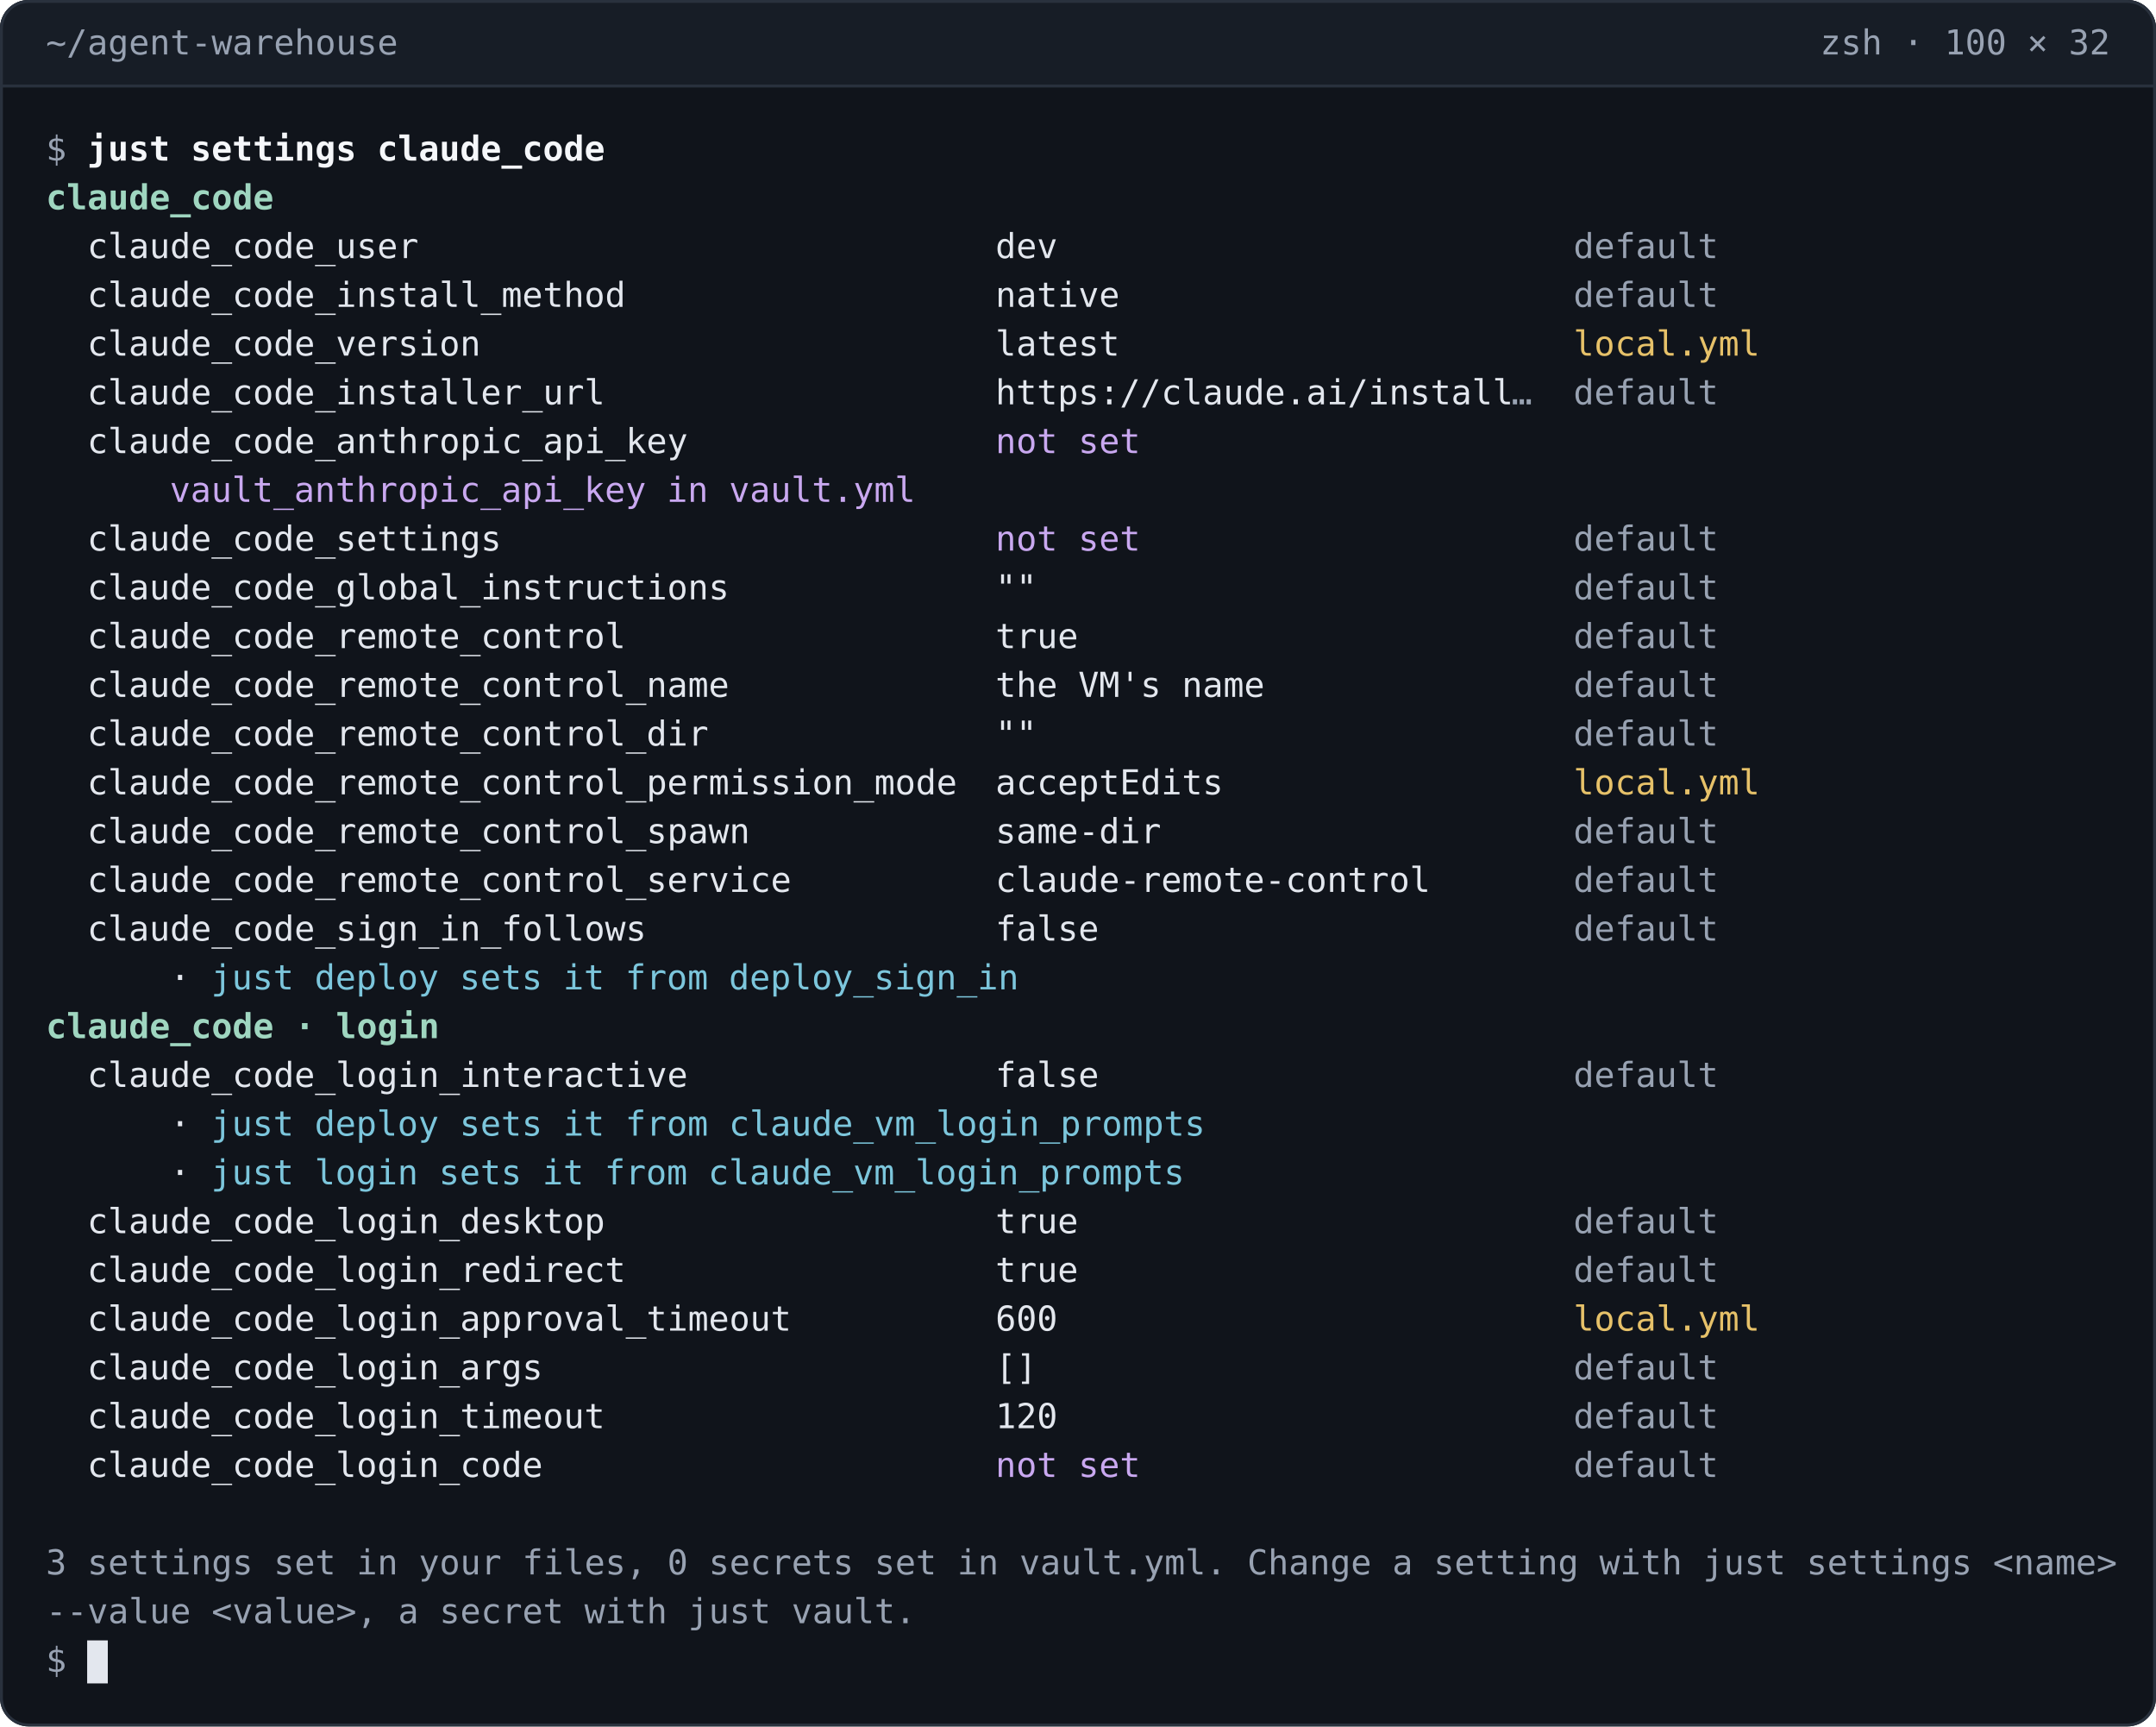
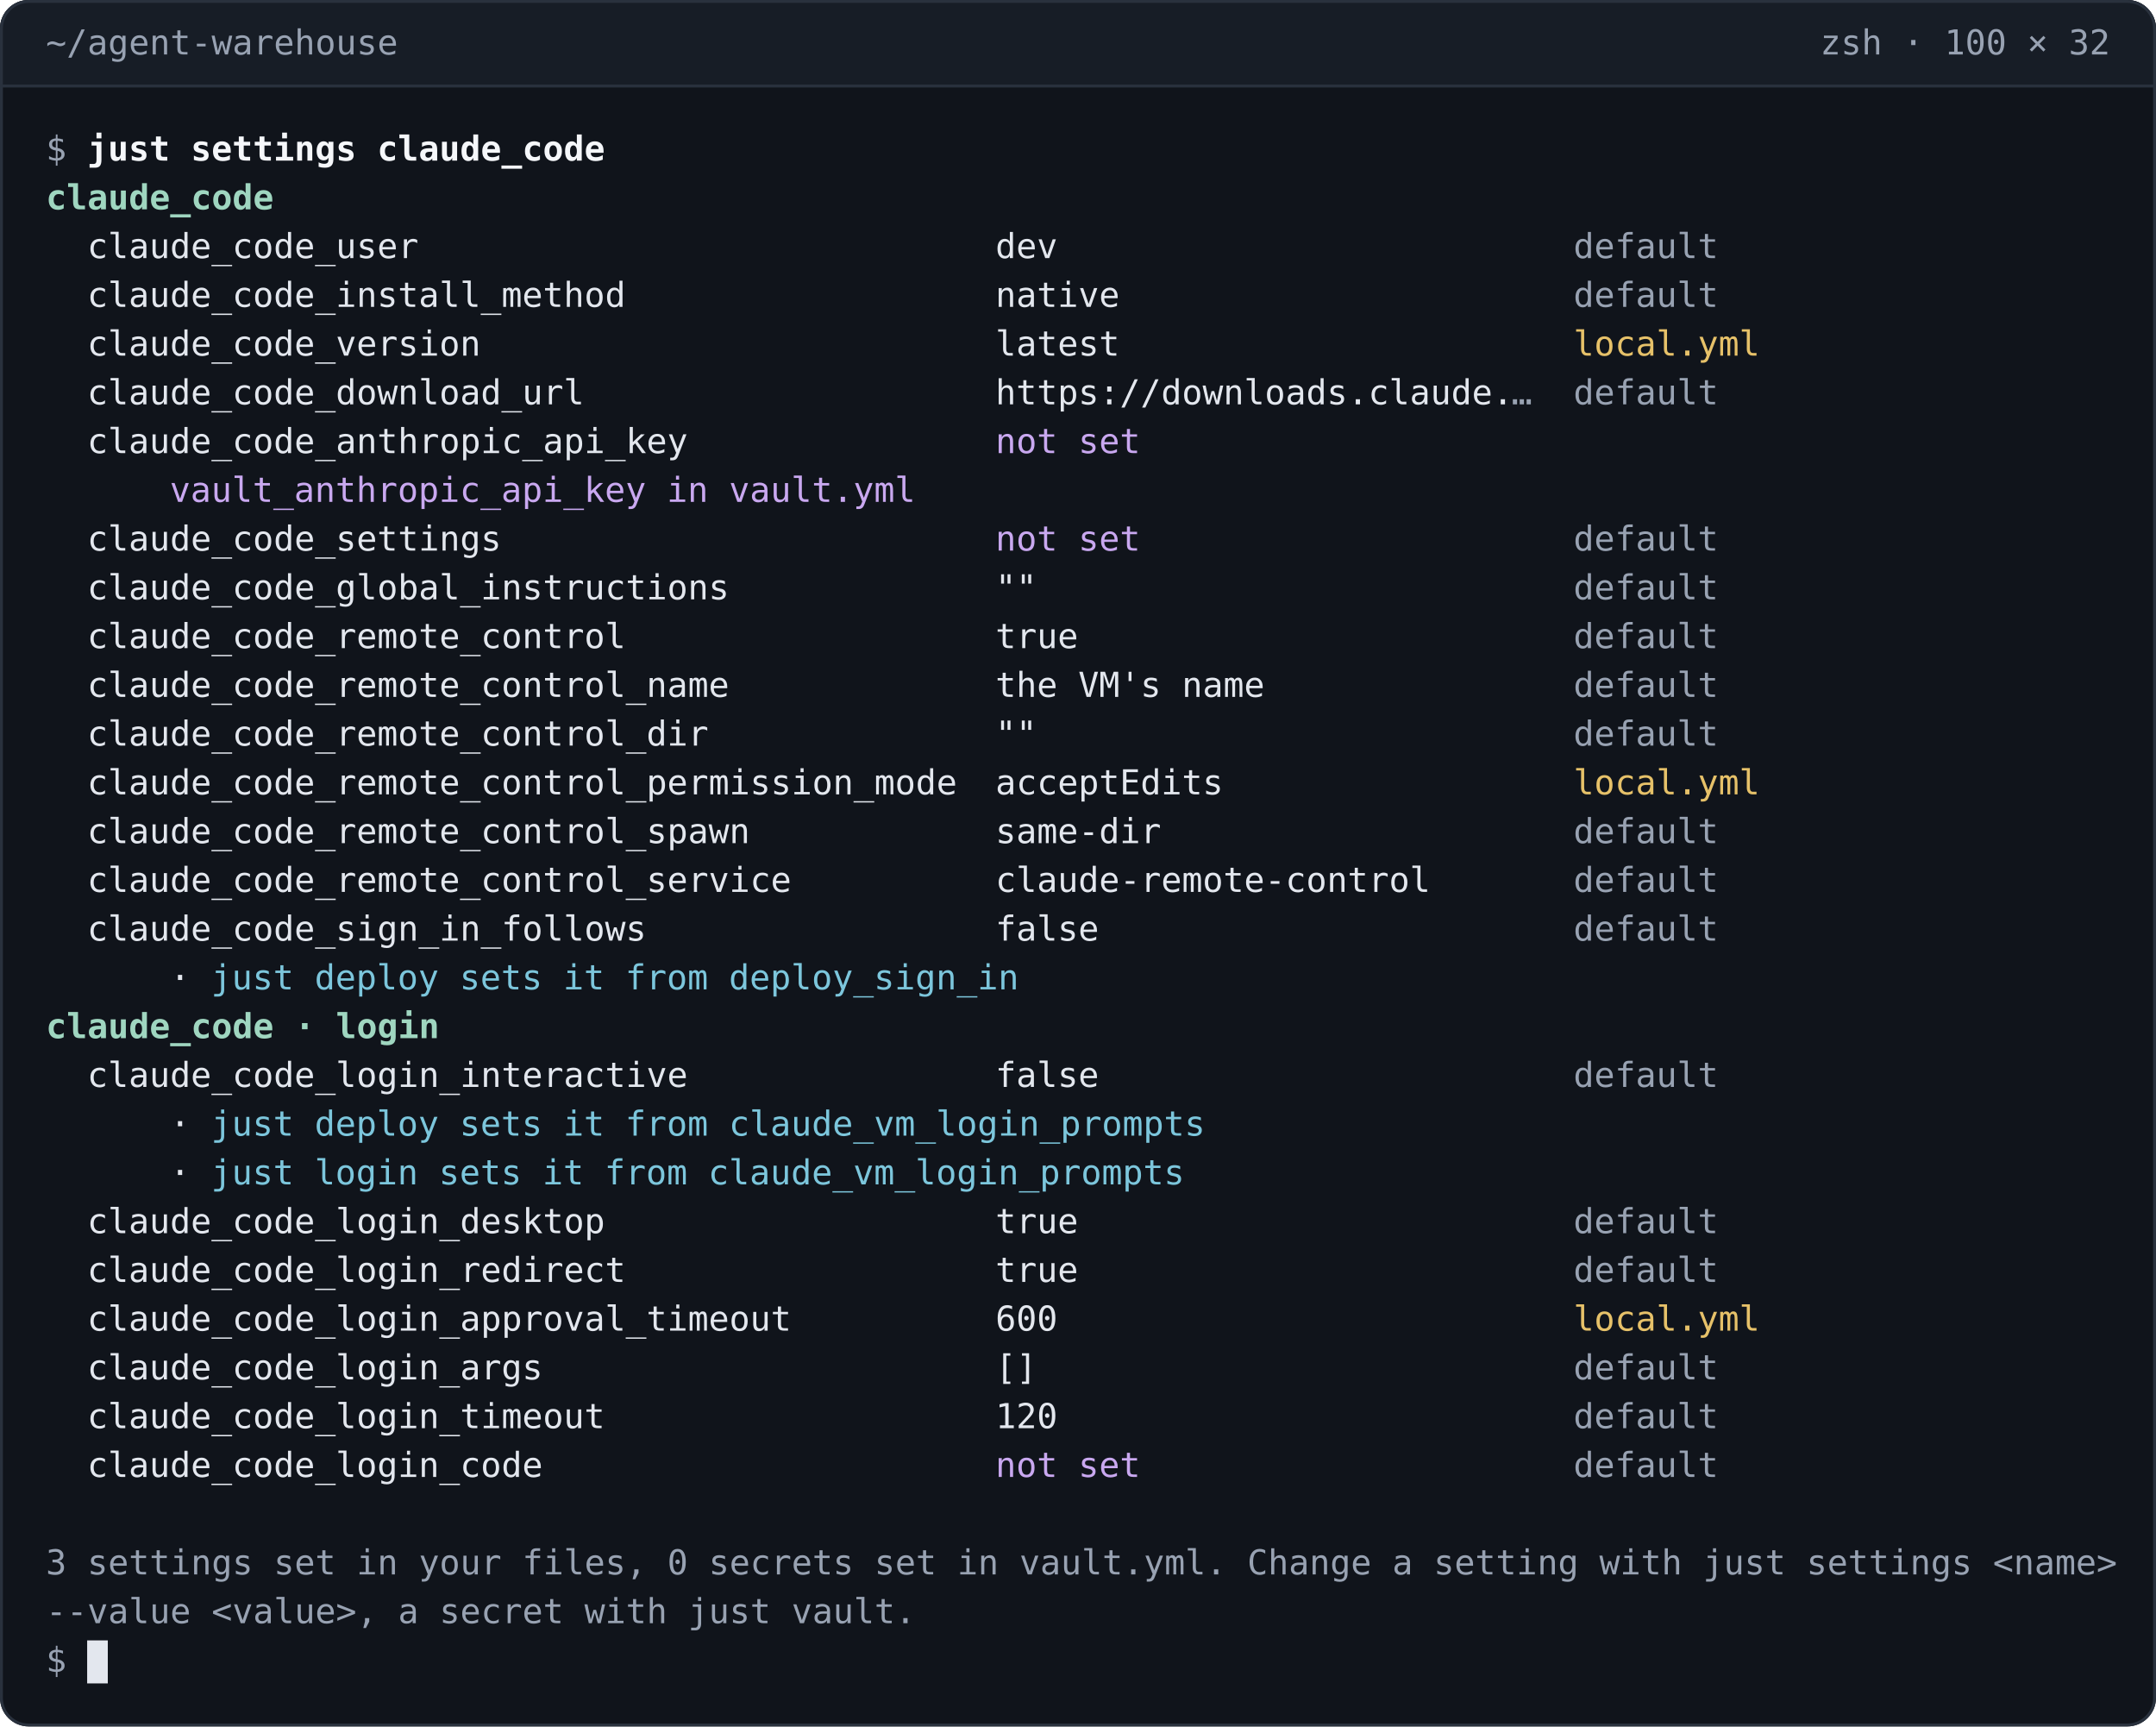
<svg xmlns="http://www.w3.org/2000/svg" xmlns:xlink="http://www.w3.org/1999/xlink" width="752" height="602" viewBox="0 0 752 602" role="img" aria-label="just settings claude_code: each variable of the role, its value and where it was set">
  <style>
text { font: 12px/1 ui-monospace, 'SF Mono', Menlo, 'DejaVu Sans Mono', Consolas, 'Liberation Mono', monospace; fill: #e3e7ee; white-space: pre; }
.d { fill: #98a2b2; }
.b { fill: #f5f7fa; }
.h { fill: #9fd6c0; }
.g { fill: #7ccf8e; }
.y { fill: #e6c169; }
.Y { fill: #e6c169; }
.r { fill: #f27c73; }
.c { fill: #7cc6dc; }
.m { fill: #c9a8f0; }
.b, .h, .Y { font-weight: 600; }
.bar { font-size: 12px; fill: #98a2b2; }
.cur { fill: #e3e7ee; }
@media (prefers-reduced-motion: no-preference) {
  .cur { animation: blink 1s step-end infinite; }
}
@keyframes blink { 0% { opacity: 1; } 50% { opacity: 0; } }
</style>
  <defs>
    <text id="l0">
      <tspan x="0.0" textLength="7.2" class="d">$</tspan>
      <tspan x="14.4" textLength="180.0" class="b">just settings claude_code</tspan>
    </text>
    <text id="l1">
      <tspan x="0.0" textLength="79.2" class="h">claude_code</tspan>
    </text>
    <text id="l2">
      <tspan x="14.4" textLength="115.2">claude_code_user</tspan>
      <tspan x="331.2" textLength="21.6">dev</tspan>
      <tspan x="532.8" textLength="50.4" class="d">default</tspan>
    </text>
    <text id="l3">
      <tspan x="14.4" textLength="187.2">claude_code_install_method</tspan>
      <tspan x="331.2" textLength="43.2">native</tspan>
      <tspan x="532.8" textLength="50.4" class="d">default</tspan>
    </text>
    <text id="l4">
      <tspan x="14.4" textLength="136.8">claude_code_version</tspan>
      <tspan x="331.2" textLength="43.2">latest</tspan>
      <tspan x="532.8" textLength="64.8" class="y">local.yml</tspan>
    </text>
    <text id="l5">
-       <tspan x="14.4" textLength="180.0">claude_code_installer_url</tspan>
-       <tspan x="331.2" textLength="180.0">https://claude.ai/install</tspan>
+       <tspan x="14.4" textLength="172.8">claude_code_download_url</tspan>
+       <tspan x="331.2" textLength="180.0">https://downloads.claude.</tspan>
      <tspan x="511.2" textLength="7.2" class="d">…</tspan>
      <tspan x="532.8" textLength="50.4" class="d">default</tspan>
    </text>
    <text id="l6">
      <tspan x="14.4" textLength="208.8">claude_code_anthropic_api_key</tspan>
      <tspan x="331.2" textLength="50.4" class="m">not set</tspan>
    </text>
    <text id="l7">
      <tspan x="43.2" textLength="259.2" class="m">vault_anthropic_api_key in vault.yml</tspan>
    </text>
    <text id="l8">
      <tspan x="14.4" textLength="144.0">claude_code_settings</tspan>
      <tspan x="331.2" textLength="50.4" class="m">not set</tspan>
      <tspan x="532.8" textLength="50.4" class="d">default</tspan>
    </text>
    <text id="l9">
      <tspan x="14.4" textLength="223.2">claude_code_global_instructions</tspan>
      <tspan x="331.2" textLength="14.4">""</tspan>
      <tspan x="532.8" textLength="50.4" class="d">default</tspan>
    </text>
    <text id="l10">
      <tspan x="14.4" textLength="187.2">claude_code_remote_control</tspan>
      <tspan x="331.2" textLength="28.8">true</tspan>
      <tspan x="532.8" textLength="50.4" class="d">default</tspan>
    </text>
    <text id="l11">
      <tspan x="14.4" textLength="223.2">claude_code_remote_control_name</tspan>
      <tspan x="331.2" textLength="93.6">the VM's name</tspan>
      <tspan x="532.8" textLength="50.4" class="d">default</tspan>
    </text>
    <text id="l12">
      <tspan x="14.4" textLength="216.0">claude_code_remote_control_dir</tspan>
      <tspan x="331.2" textLength="14.4">""</tspan>
      <tspan x="532.8" textLength="50.4" class="d">default</tspan>
    </text>
    <text id="l13">
      <tspan x="14.4" textLength="302.4">claude_code_remote_control_permission_mode</tspan>
      <tspan x="331.2" textLength="79.2">acceptEdits</tspan>
      <tspan x="532.8" textLength="64.8" class="y">local.yml</tspan>
    </text>
    <text id="l14">
      <tspan x="14.4" textLength="230.4">claude_code_remote_control_spawn</tspan>
      <tspan x="331.2" textLength="57.6">same-dir</tspan>
      <tspan x="532.8" textLength="50.4" class="d">default</tspan>
    </text>
    <text id="l15">
      <tspan x="14.4" textLength="244.8">claude_code_remote_control_service</tspan>
      <tspan x="331.2" textLength="151.2">claude-remote-control</tspan>
      <tspan x="532.8" textLength="50.4" class="d">default</tspan>
    </text>
    <text id="l16">
      <tspan x="14.4" textLength="194.4">claude_code_sign_in_follows</tspan>
      <tspan x="331.2" textLength="36.0">false</tspan>
      <tspan x="532.8" textLength="50.4" class="d">default</tspan>
    </text>
    <text id="l17">
      <tspan x="43.2" textLength="7.2">·</tspan>
      <tspan x="57.6" textLength="280.8" class="c">just deploy sets it from deploy_sign_in</tspan>
    </text>
    <text id="l18">
      <tspan x="0.0" textLength="136.8" class="h">claude_code · login</tspan>
    </text>
    <text id="l19">
      <tspan x="14.4" textLength="208.8">claude_code_login_interactive</tspan>
      <tspan x="331.2" textLength="36.0">false</tspan>
      <tspan x="532.8" textLength="50.4" class="d">default</tspan>
    </text>
    <text id="l20">
      <tspan x="43.2" textLength="7.2">·</tspan>
      <tspan x="57.6" textLength="345.6" class="c">just deploy sets it from claude_vm_login_prompts</tspan>
    </text>
    <text id="l21">
      <tspan x="43.2" textLength="7.2">·</tspan>
      <tspan x="57.6" textLength="338.4" class="c">just login sets it from claude_vm_login_prompts</tspan>
    </text>
    <text id="l22">
      <tspan x="14.4" textLength="180.0">claude_code_login_desktop</tspan>
      <tspan x="331.2" textLength="28.8">true</tspan>
      <tspan x="532.8" textLength="50.4" class="d">default</tspan>
    </text>
    <text id="l23">
      <tspan x="14.4" textLength="187.2">claude_code_login_redirect</tspan>
      <tspan x="331.2" textLength="28.8">true</tspan>
      <tspan x="532.8" textLength="50.4" class="d">default</tspan>
    </text>
    <text id="l24">
      <tspan x="14.4" textLength="244.8">claude_code_login_approval_timeout</tspan>
      <tspan x="331.2" textLength="21.6">600</tspan>
      <tspan x="532.8" textLength="64.8" class="y">local.yml</tspan>
    </text>
    <text id="l25">
      <tspan x="14.4" textLength="158.4">claude_code_login_args</tspan>
      <tspan x="331.2" textLength="14.4">[]</tspan>
      <tspan x="532.8" textLength="50.4" class="d">default</tspan>
    </text>
    <text id="l26">
      <tspan x="14.4" textLength="180.0">claude_code_login_timeout</tspan>
      <tspan x="331.2" textLength="21.6">120</tspan>
      <tspan x="532.8" textLength="50.4" class="d">default</tspan>
    </text>
    <text id="l27">
      <tspan x="14.4" textLength="158.4">claude_code_login_code</tspan>
      <tspan x="331.2" textLength="50.4" class="m">not set</tspan>
      <tspan x="532.8" textLength="50.4" class="d">default</tspan>
    </text>
    <text id="l28">
      <tspan x="0.0" textLength="720.0" class="d">3 settings set in your files, 0 secrets set in vault.yml. Change a setting with just settings &lt;name&gt;</tspan>
    </text>
    <text id="l29">
      <tspan x="0.0" textLength="302.4" class="d">--value &lt;value&gt;, a secret with just vault.</tspan>
    </text>
    <text id="l30">
      <tspan x="0.0" textLength="7.2" class="d">$</tspan>
    </text>
  </defs>
  <rect width="752" height="602" rx="10" fill="#10141b" />
  <path d="M10 0H742a10 10 0 0 1 10 10V30H0V10A10 10 0 0 1 10 0z" fill="#171d26" />
  <path d="M0 30H752" stroke="#29313d" stroke-width="1" />
  <rect x="0.5" y="0.5" width="751" height="601" rx="9.5" fill="none" stroke="#29313d" />
  <text class="bar" x="16" y="19">~/agent-warehouse</text>
  <text class="bar" x="736" y="19" text-anchor="end">zsh · 100 × 32</text>
  <g transform="translate(16 56)">
    <use href="#l0" xlink:href="#l0" y="0" />
    <use href="#l1" xlink:href="#l1" y="17" />
    <use href="#l2" xlink:href="#l2" y="34" />
    <use href="#l3" xlink:href="#l3" y="51" />
    <use href="#l4" xlink:href="#l4" y="68" />
    <use href="#l5" xlink:href="#l5" y="85" />
    <use href="#l6" xlink:href="#l6" y="102" />
    <use href="#l7" xlink:href="#l7" y="119" />
    <use href="#l8" xlink:href="#l8" y="136" />
    <use href="#l9" xlink:href="#l9" y="153" />
    <use href="#l10" xlink:href="#l10" y="170" />
    <use href="#l11" xlink:href="#l11" y="187" />
    <use href="#l12" xlink:href="#l12" y="204" />
    <use href="#l13" xlink:href="#l13" y="221" />
    <use href="#l14" xlink:href="#l14" y="238" />
    <use href="#l15" xlink:href="#l15" y="255" />
    <use href="#l16" xlink:href="#l16" y="272" />
    <use href="#l17" xlink:href="#l17" y="289" />
    <use href="#l18" xlink:href="#l18" y="306" />
    <use href="#l19" xlink:href="#l19" y="323" />
    <use href="#l20" xlink:href="#l20" y="340" />
    <use href="#l21" xlink:href="#l21" y="357" />
    <use href="#l22" xlink:href="#l22" y="374" />
    <use href="#l23" xlink:href="#l23" y="391" />
    <use href="#l24" xlink:href="#l24" y="408" />
    <use href="#l25" xlink:href="#l25" y="425" />
    <use href="#l26" xlink:href="#l26" y="442" />
    <use href="#l27" xlink:href="#l27" y="459" />
    <use href="#l28" xlink:href="#l28" y="493" />
    <use href="#l29" xlink:href="#l29" y="510" />
    <use href="#l30" xlink:href="#l30" y="527" />
    <rect class="cur" x="14.4" y="516" width="7.2" height="15" />
  </g>
</svg>
